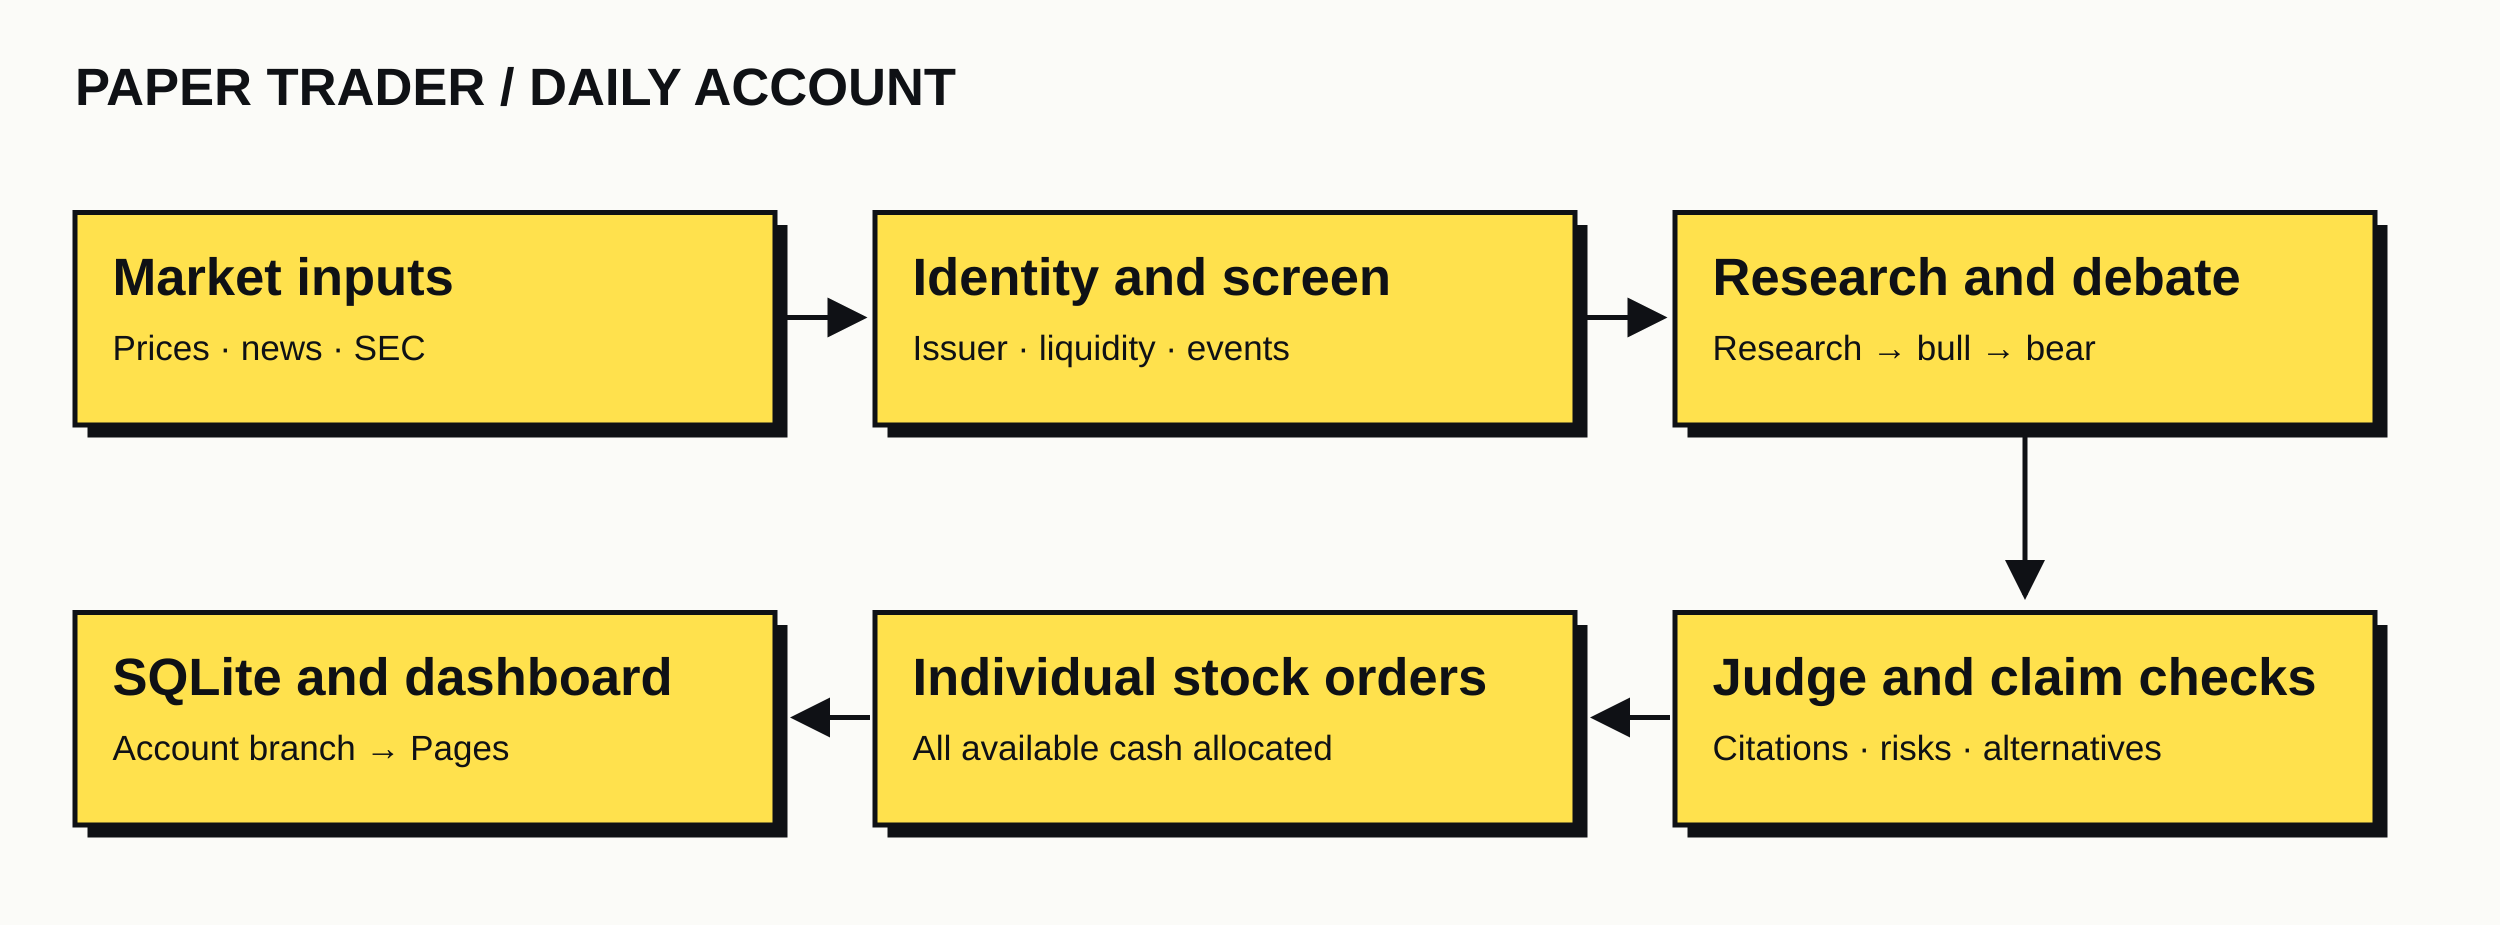
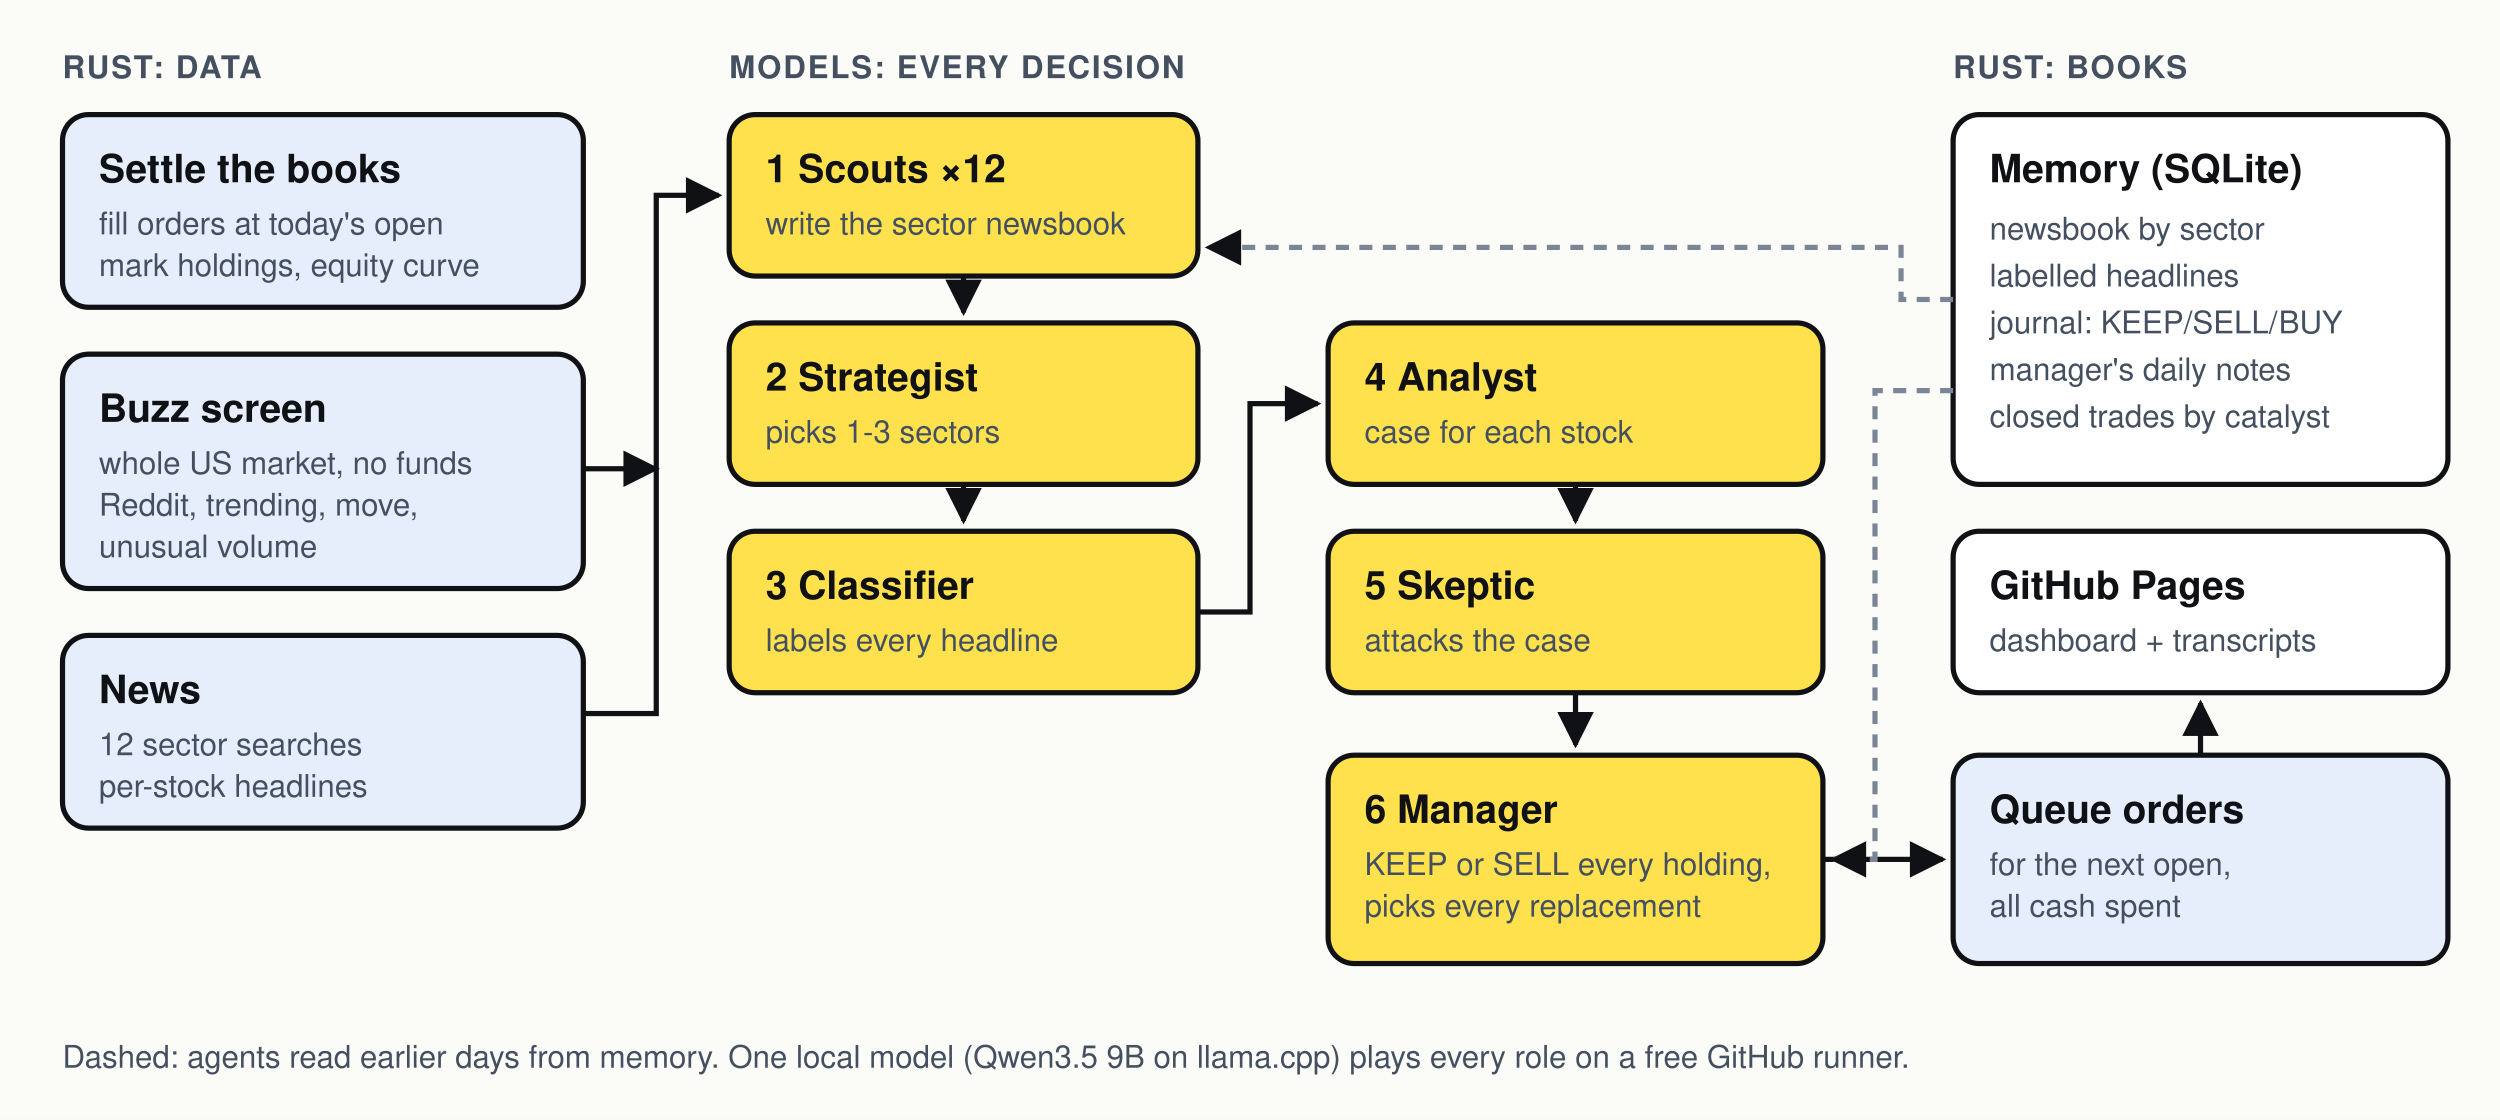
- <svg xmlns="http://www.w3.org/2000/svg" viewBox="0 0 1000 370" role="img" aria-label="Paper Trader architecture">
-   <rect width="1000" height="370" fill="#fbfbf8" />
-   <style>text{font-family:Arial,sans-serif;fill:#0f1115}.title{font-size:21px;font-weight:700}.sub{font-size:14px}</style>
+ <svg xmlns="http://www.w3.org/2000/svg" viewBox="0 0 960 430" font-family="Helvetica, Arial, sans-serif">
+   <rect width="960" height="430" fill="#fbfbf8" />
  <defs>
-     <marker id="arrow" markerWidth="8" markerHeight="8" refX="7" refY="4" orient="auto">
-       <path d="M0 0L8 4L0 8" fill="#0f1115" />
+     <marker id="a" viewBox="0 0 10 10" refX="9" refY="5" markerWidth="7" markerHeight="7" orient="auto">
+       <path d="M0 0L10 5L0 10z" fill="#0f1115" />
    </marker>
+     <style>
+       .box{fill:#fff;stroke:#0f1115;stroke-width:2}
+       .rust{fill:#e6eefc;stroke:#0f1115;stroke-width:2}
+       .llm{fill:#ffe14d;stroke:#0f1115;stroke-width:2}
+       .t{font-size:15px;font-weight:700;fill:#0f1115}
+       .s{font-size:12px;fill:#44505f}
+       .h{font-size:12px;font-weight:700;letter-spacing:.06em;fill:#44505f}
+       .l{stroke:#0f1115;stroke-width:2;fill:none;marker-end:url(#a)}
+       .m{stroke:#7a8696;stroke-width:2;fill:none;stroke-dasharray:5 4;marker-end:url(#a)}
+     </style>
  </defs>
-   <text x="30" y="42" class="title">PAPER TRADER / DAILY ACCOUNT</text>
-   <rect x="35" y="90" width="280" height="85" fill="#0f1115" />
-   <rect x="30" y="85" width="280" height="85" fill="#ffe14d" stroke="#0f1115" stroke-width="2" />
-   <text x="45" y="118" class="title">Market inputs</text>
-   <text x="45" y="144" class="sub">Prices · news · SEC</text>
-   <rect x="355" y="90" width="280" height="85" fill="#0f1115" />
-   <rect x="350" y="85" width="280" height="85" fill="#ffe14d" stroke="#0f1115" stroke-width="2" />
-   <text x="365" y="118" class="title">Identity and screen</text>
-   <text x="365" y="144" class="sub">Issuer · liquidity · events</text>
-   <rect x="675" y="90" width="280" height="85" fill="#0f1115" />
-   <rect x="670" y="85" width="280" height="85" fill="#ffe14d" stroke="#0f1115" stroke-width="2" />
-   <text x="685" y="118" class="title">Research and debate</text>
-   <text x="685" y="144" class="sub">Research → bull → bear</text>
-   <rect x="675" y="250" width="280" height="85" fill="#0f1115" />
-   <rect x="670" y="245" width="280" height="85" fill="#ffe14d" stroke="#0f1115" stroke-width="2" />
-   <text x="685" y="278" class="title">Judge and claim checks</text>
-   <text x="685" y="304" class="sub">Citations · risks · alternatives</text>
-   <rect x="355" y="250" width="280" height="85" fill="#0f1115" />
-   <rect x="350" y="245" width="280" height="85" fill="#ffe14d" stroke="#0f1115" stroke-width="2" />
-   <text x="365" y="278" class="title">Individual stock orders</text>
-   <text x="365" y="304" class="sub">All available cash allocated</text>
-   <rect x="35" y="250" width="280" height="85" fill="#0f1115" />
-   <rect x="30" y="245" width="280" height="85" fill="#ffe14d" stroke="#0f1115" stroke-width="2" />
-   <text x="45" y="278" class="title">SQLite and dashboard</text>
-   <text x="45" y="304" class="sub">Account branch → Pages</text>
-   <path d="M312 127H345" stroke="#0f1115" stroke-width="2" marker-end="url(#arrow)" />
-   <path d="M632 127H665" stroke="#0f1115" stroke-width="2" marker-end="url(#arrow)" />
-   <path d="M810 172V238" stroke="#0f1115" stroke-width="2" marker-end="url(#arrow)" />
-   <path d="M668 287H638" stroke="#0f1115" stroke-width="2" marker-end="url(#arrow)" />
-   <path d="M348 287H318" stroke="#0f1115" stroke-width="2" marker-end="url(#arrow)" />
+   <text x="24" y="30" class="h">RUST: DATA</text>
+   <rect x="24" y="44" width="200" height="74" rx="10" class="rust" />
+   <text x="38" y="70" class="t">Settle the books</text>
+   <text x="38" y="90" class="s">fill orders at today's open</text>
+   <text x="38" y="106" class="s">mark holdings, equity curve</text>
+   <rect x="24" y="136" width="200" height="90" rx="10" class="rust" />
+   <text x="38" y="162" class="t">Buzz screen</text>
+   <text x="38" y="182" class="s">whole US market, no funds</text>
+   <text x="38" y="198" class="s">Reddit, trending, move,</text>
+   <text x="38" y="214" class="s">unusual volume</text>
+   <rect x="24" y="244" width="200" height="74" rx="10" class="rust" />
+   <text x="38" y="270" class="t">News</text>
+   <text x="38" y="290" class="s">12 sector searches</text>
+   <text x="38" y="306" class="s">per-stock headlines</text>
+   <text x="280" y="30" class="h">MODELS: EVERY DECISION</text>
+   <rect x="280" y="44" width="180" height="62" rx="10" class="llm" />
+   <text x="294" y="70" class="t">1 Scouts ×12</text>
+   <text x="294" y="90" class="s">write the sector newsbook</text>
+   <rect x="280" y="124" width="180" height="62" rx="10" class="llm" />
+   <text x="294" y="150" class="t">2 Strategist</text>
+   <text x="294" y="170" class="s">picks 1-3 sectors</text>
+   <rect x="280" y="204" width="180" height="62" rx="10" class="llm" />
+   <text x="294" y="230" class="t">3 Classifier</text>
+   <text x="294" y="250" class="s">labels every headline</text>
+   <rect x="510" y="124" width="190" height="62" rx="10" class="llm" />
+   <text x="524" y="150" class="t">4 Analyst</text>
+   <text x="524" y="170" class="s">case for each stock</text>
+   <rect x="510" y="204" width="190" height="62" rx="10" class="llm" />
+   <text x="524" y="230" class="t">5 Skeptic</text>
+   <text x="524" y="250" class="s">attacks the case</text>
+   <rect x="510" y="290" width="190" height="80" rx="10" class="llm" />
+   <text x="524" y="316" class="t">6 Manager</text>
+   <text x="524" y="336" class="s">KEEP or SELL every holding,</text>
+   <text x="524" y="352" class="s">picks every replacement</text>
+   <text x="750" y="30" class="h">RUST: BOOKS</text>
+   <rect x="750" y="290" width="190" height="80" rx="10" class="rust" />
+   <text x="764" y="316" class="t">Queue orders</text>
+   <text x="764" y="336" class="s">for the next open,</text>
+   <text x="764" y="352" class="s">all cash spent</text>
+   <rect x="750" y="44" width="190" height="142" rx="10" class="box" />
+   <text x="764" y="70" class="t">Memory (SQLite)</text>
+   <text x="764" y="92" class="s">newsbook by sector</text>
+   <text x="764" y="110" class="s">labelled headlines</text>
+   <text x="764" y="128" class="s">journal: KEEP/SELL/BUY</text>
+   <text x="764" y="146" class="s">manager's daily notes</text>
+   <text x="764" y="164" class="s">closed trades by catalyst</text>
+   <rect x="750" y="204" width="190" height="62" rx="10" class="box" />
+   <text x="764" y="230" class="t">GitHub Pages</text>
+   <text x="764" y="250" class="s">dashboard + transcripts</text>
+   <path d="M224 274H252V75H276" class="l" />
+   <path d="M224 180H252" class="l" />
+   <path d="M370 106V120" class="l" />
+   <path d="M370 186V200" class="l" />
+   <path d="M460 235H480V155H506" class="l" />
+   <path d="M605 186V200" class="l" />
+   <path d="M605 266V286" class="l" />
+   <path d="M700 330H746" class="l" />
+   <path d="M750 115H730V95H464" class="m" />
+   <path d="M750 150H720V330H704" class="m" />
+   <path d="M845 290V270" class="l" />
+   <text x="24" y="410" class="s">Dashed: agents read earlier days from memory. One local model (Qwen3.5 9B on llama.cpp) plays every role on a free GitHub runner.</text>
</svg>
